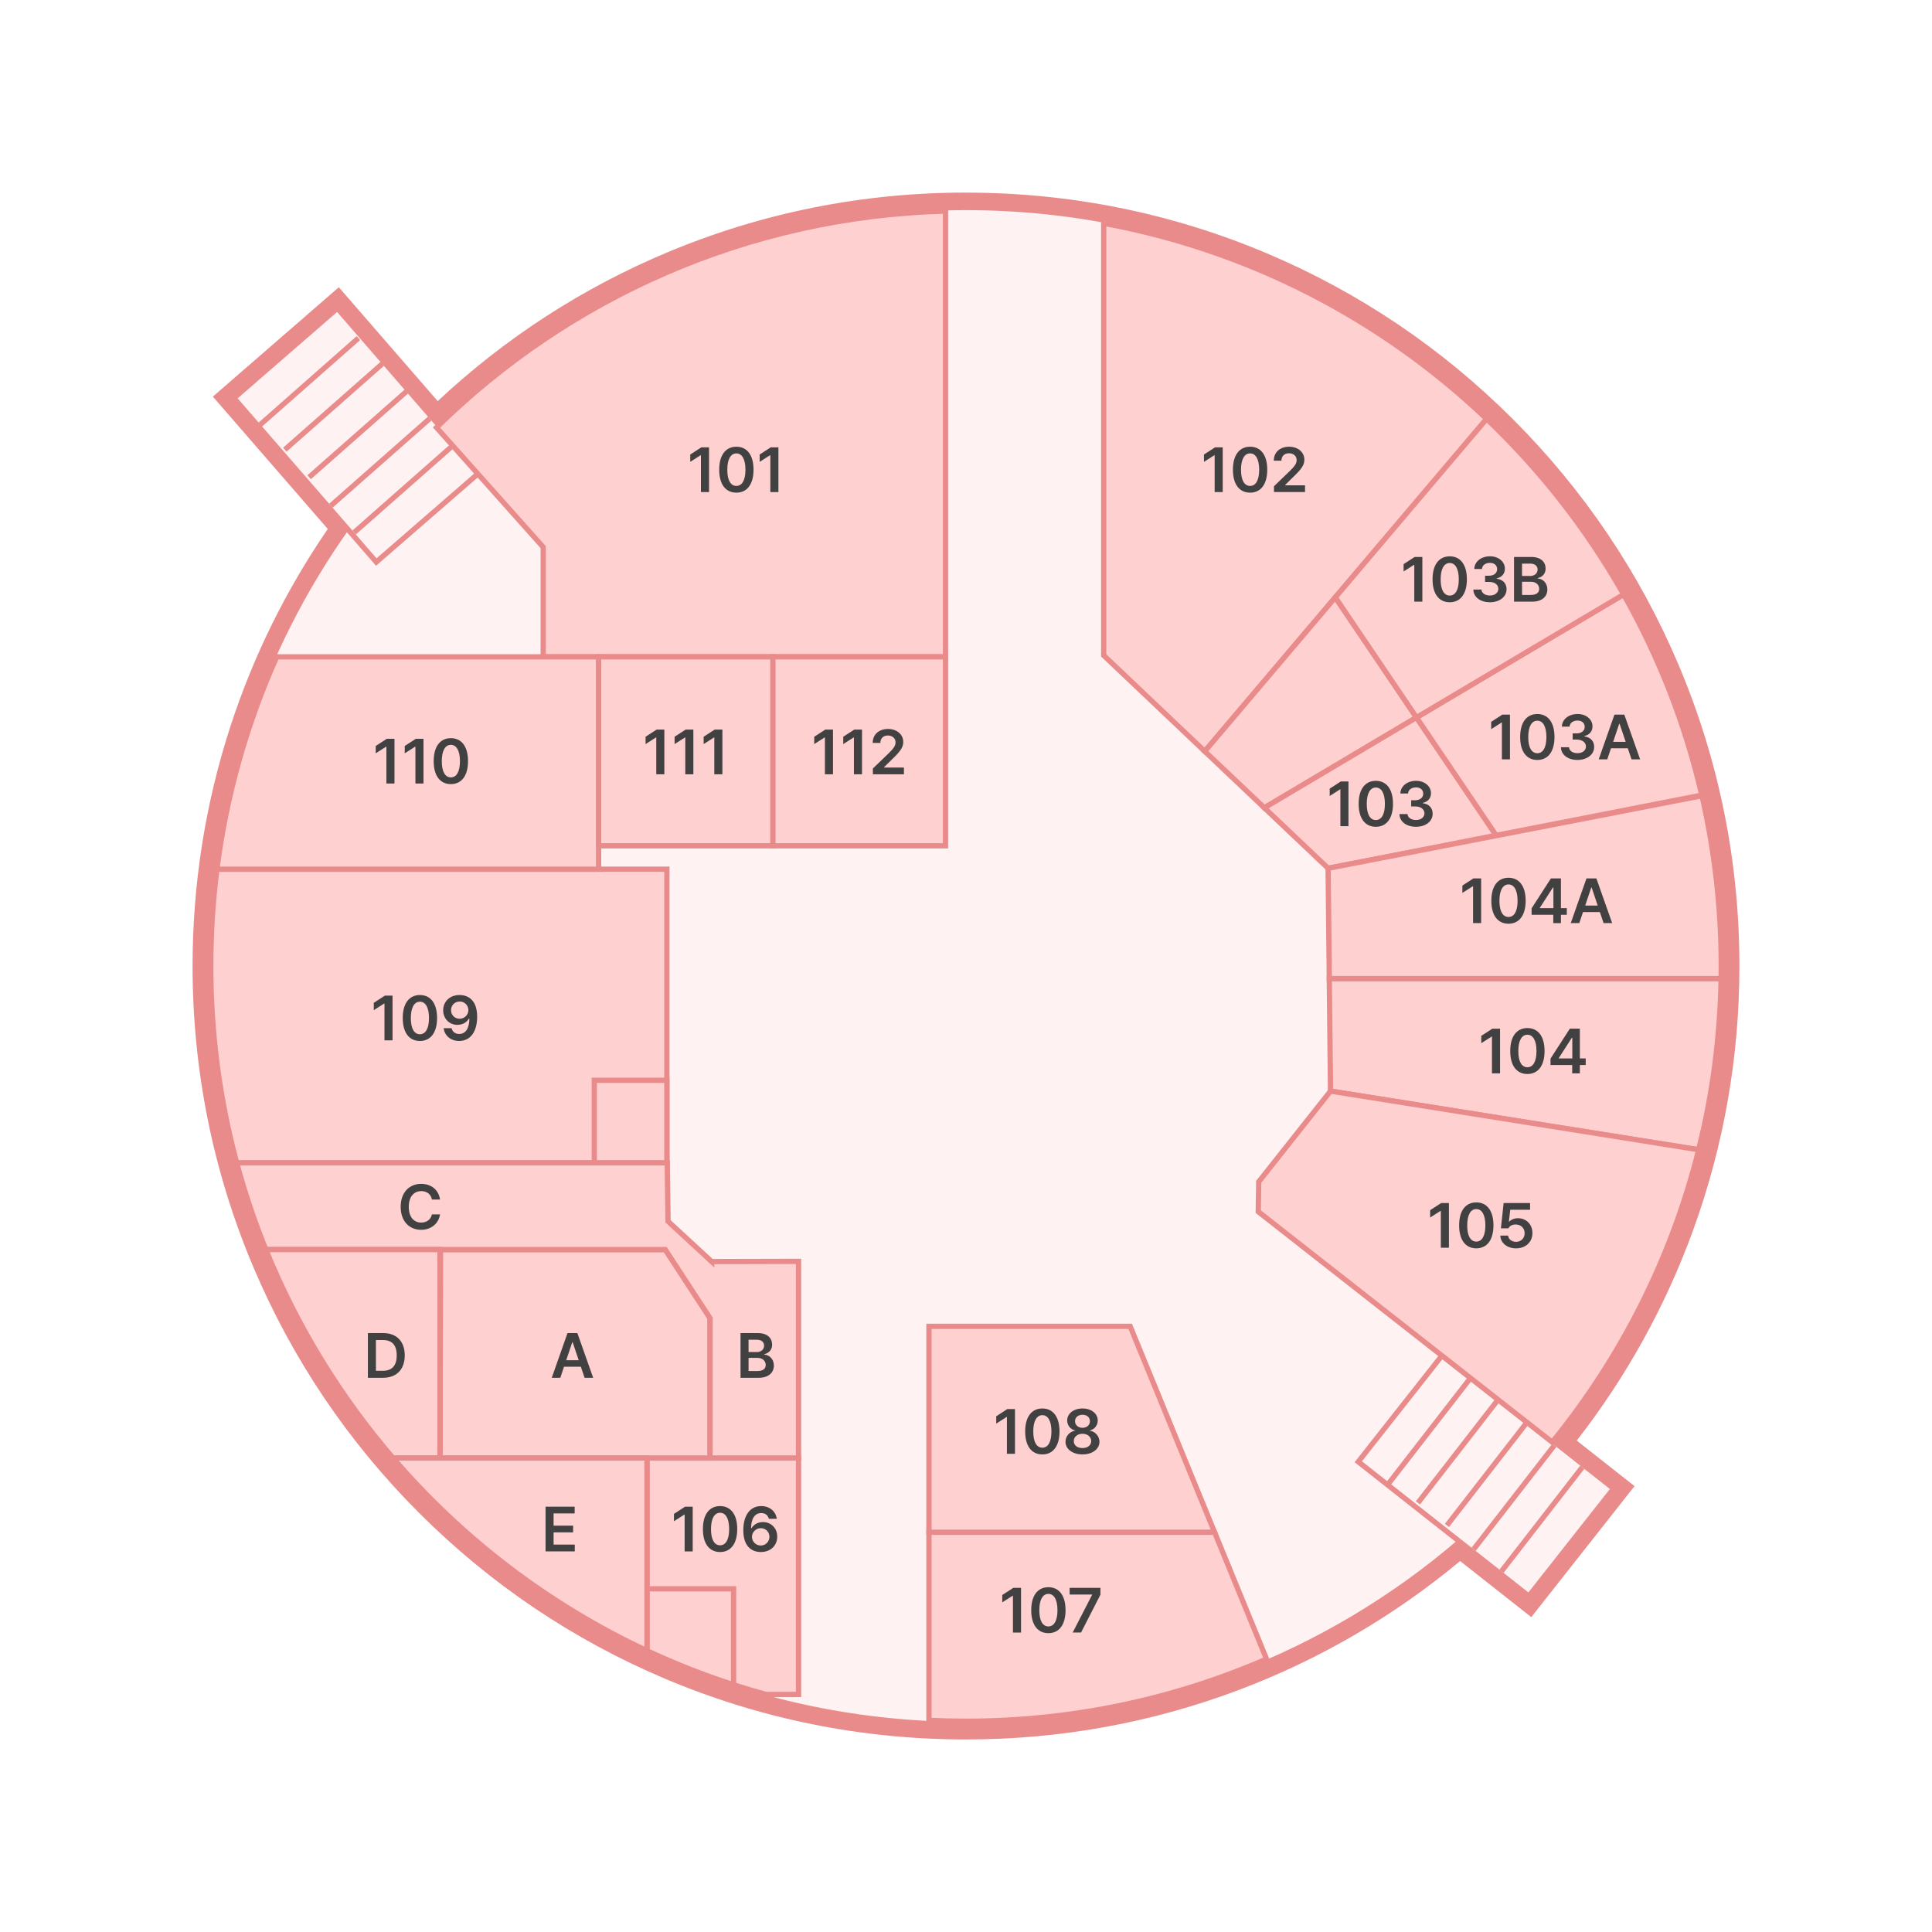
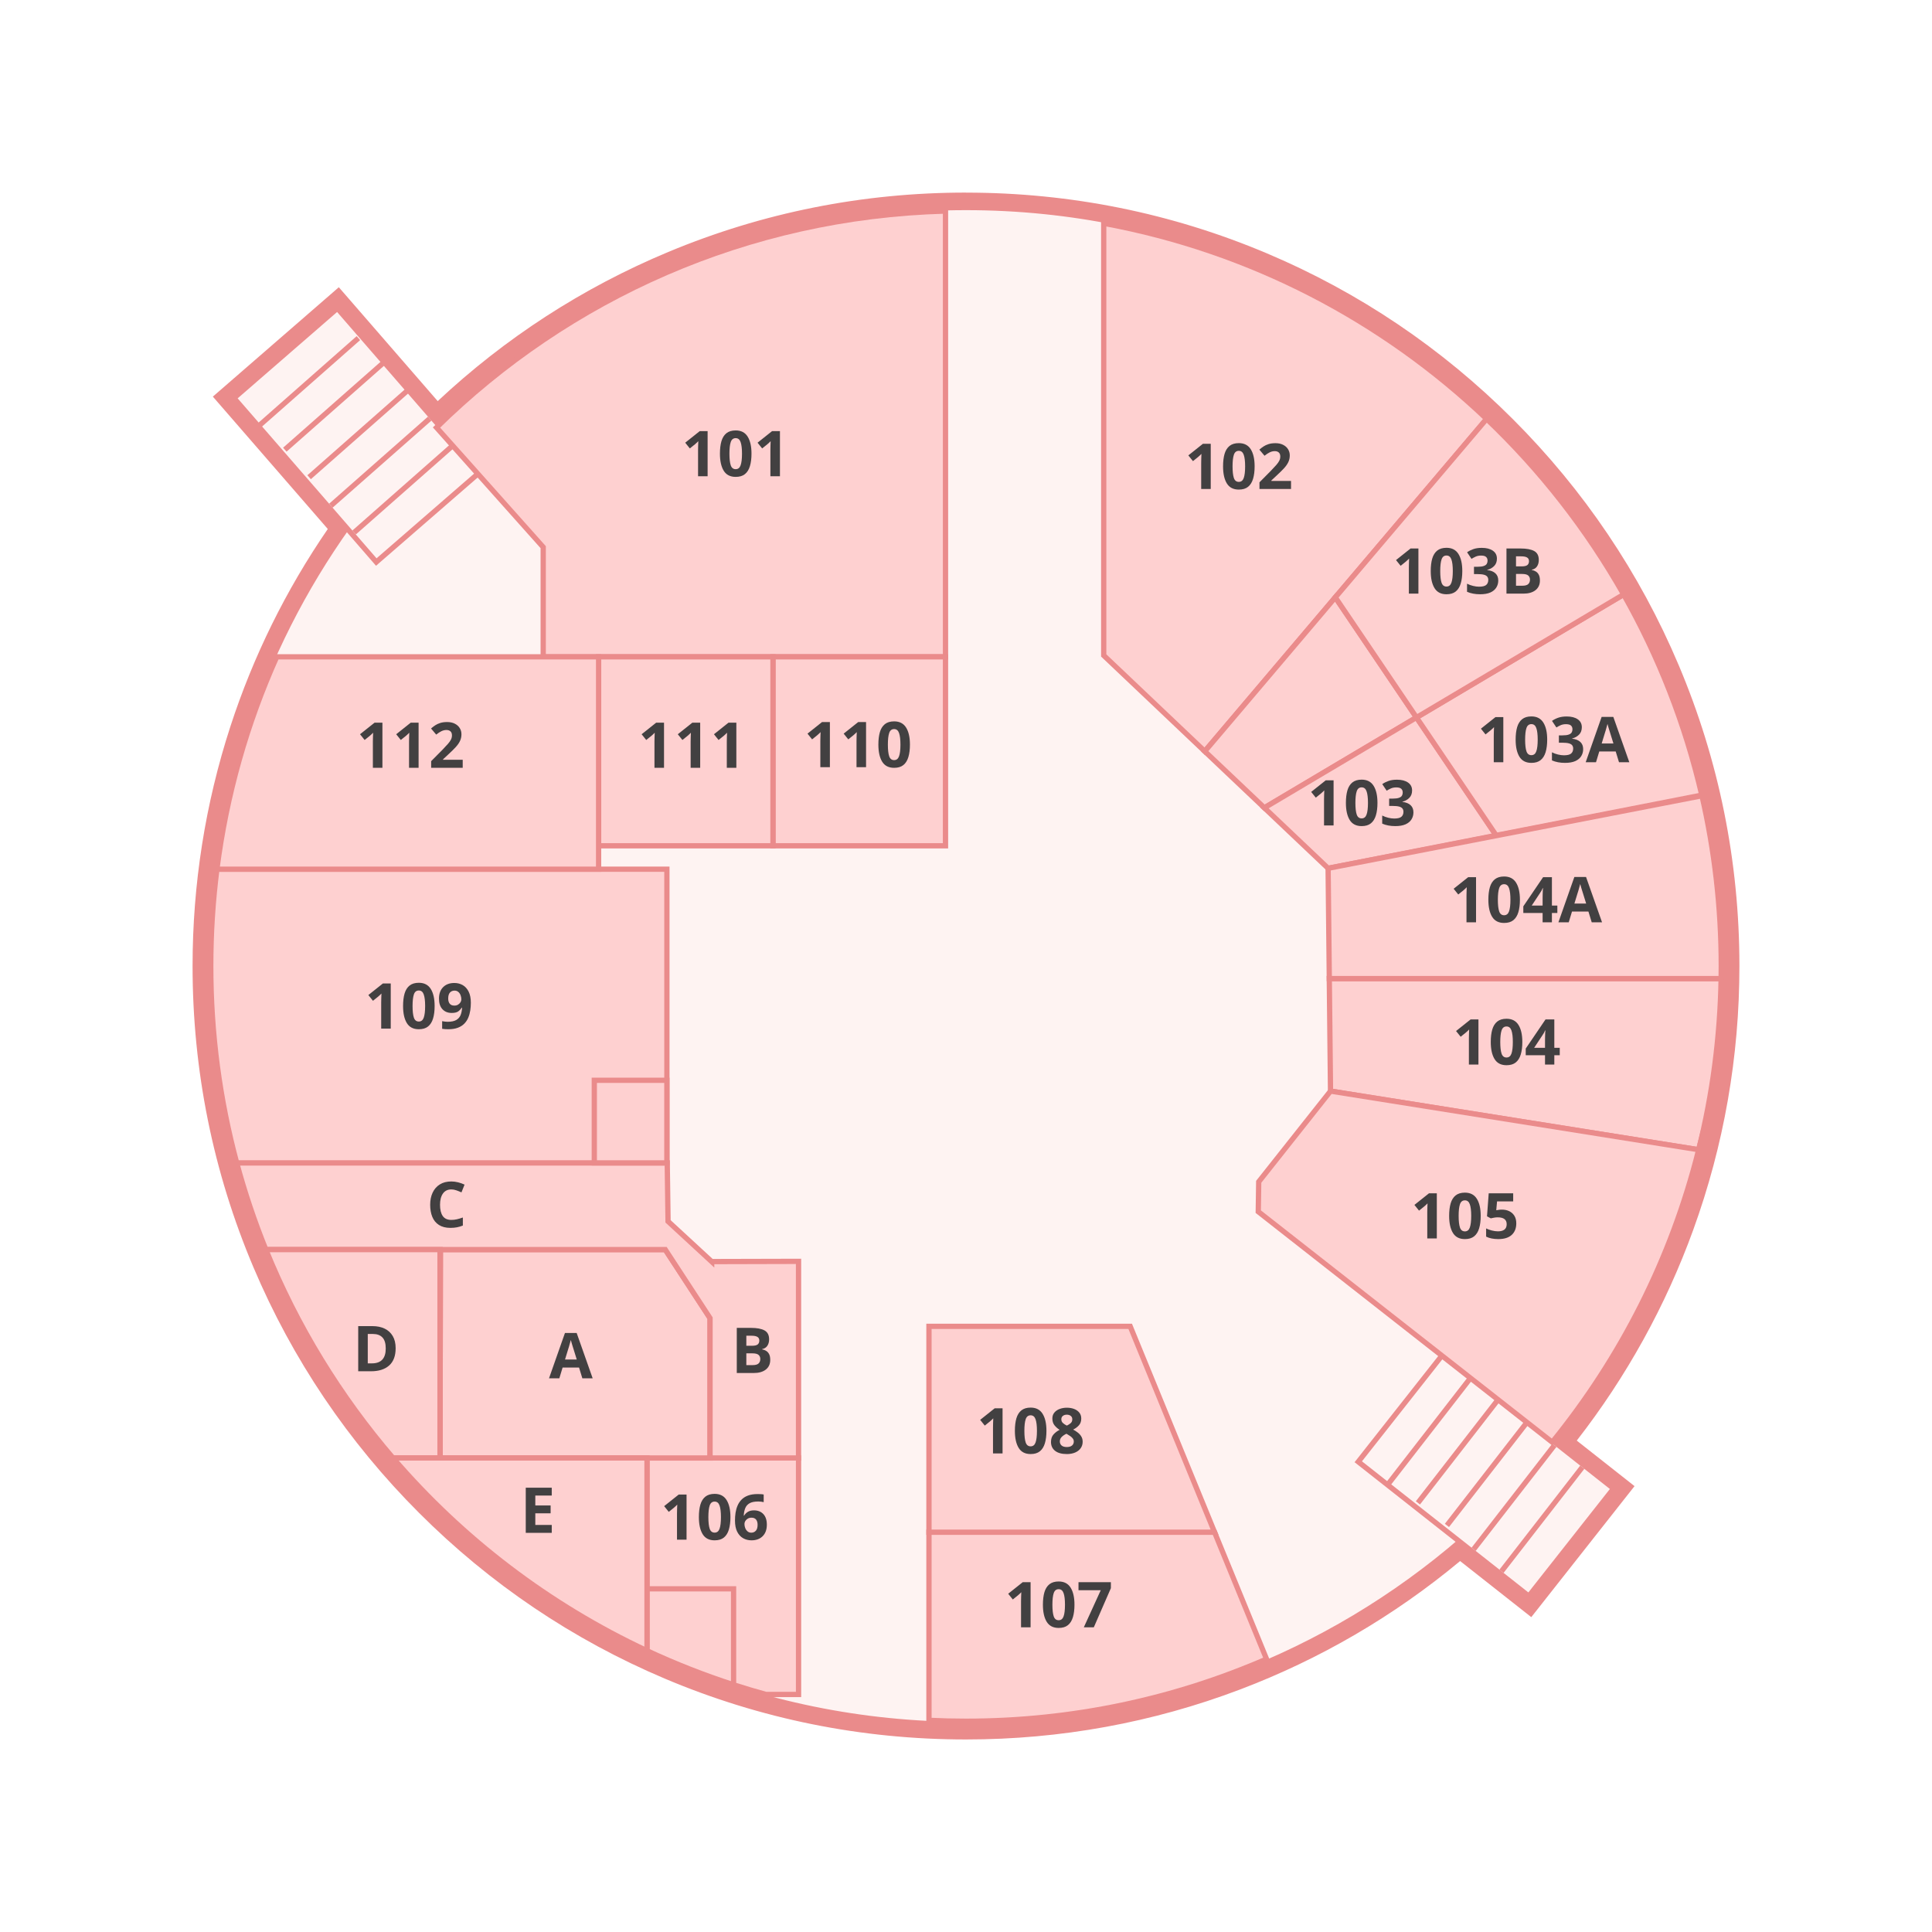
<svg xmlns="http://www.w3.org/2000/svg" viewBox="0 0 1100 1100">
+   <defs>
+     <style>.cls-1,.cls-2{fill:none;}.cls-2{stroke:#e95a59;}.cls-2,.cls-3,.cls-4{stroke-miterlimit:10;stroke-width:3px;}.cls-5{fill:#ea8b8b;}.cls-6,.cls-3{fill:#fef3f2;}.cls-7{fill:#424041;font-family:NanumSquareNeovariable-Heavy, 'NanumSquare Neo variable';font-size:36px;font-variation-settings:'wght' 900;font-weight:800;}.cls-3,.cls-4{stroke:#ea8b8b;}.cls-4{fill:#fed0d0;}</style>
+   </defs>
  <g id="Layer_border">
-     <path d="m550,985.35c-58.77,0-115.78-11.51-169.46-34.21-51.84-21.93-98.4-53.32-138.38-93.3s-71.37-86.54-93.3-138.38c-22.7-53.67-34.21-110.69-34.21-169.46,0-89.82,27.07-175.89,78.32-249.17l-64.7-74.53,64.17-55.71,56.44,65.01c81.42-78.04,188.14-120.95,301.12-120.95,58.77,0,115.78,11.51,169.46,34.21,51.84,21.93,98.4,53.32,138.38,93.3s71.37,86.54,93.3,138.38c22.7,53.68,34.21,110.69,34.21,169.46,0,51.01-8.74,100.96-25.98,148.48-16.08,44.33-39.17,85.53-68.65,122.54l32.9,25.92-52.6,66.75-39.79-31.35c-37.92,32.13-80.59,57.3-126.89,74.87-49.26,18.68-101.18,28.15-154.34,28.15Z" fill="#fef3f2" />
-     <path d="m550,119.65c237.68,0,430.35,192.67,430.35,430.35,0,103.09-36.25,197.71-96.7,271.81l32.94,25.96-46.41,58.89-39.09-30.8c-75.41,65.11-173.65,104.49-281.1,104.49-237.68,0-430.35-192.67-430.35-430.35,0-93,29.5-179.12,79.66-249.49l-64-73.71,56.62-49.16,56.63,65.22c77.64-76.21,184.05-123.21,301.44-123.21m0-10c-58.72,0-115.74,11.37-169.48,33.8-48.64,20.3-92.76,48.85-131.3,84.93l-49.74-57.29-6.56-7.55-7.55,6.56-56.62,49.16-7.55,6.56,6.56,7.55,58.88,67.82c-23.84,34.74-42.49,72.54-55.48,112.5-14.27,43.88-21.51,89.75-21.51,136.33,0,59.44,11.64,117.11,34.61,171.41,22.18,52.44,53.93,99.53,94.37,139.97,40.44,40.44,87.53,72.19,139.97,94.37,54.29,22.96,111.96,34.61,171.41,34.61,53.76,0,106.28-9.58,156.11-28.48,45.56-17.28,87.65-41.85,125.22-73.1l32.67,25.74,7.85,6.19,6.19-7.85,46.41-58.89,6.19-7.85-7.85-6.19-25.05-19.74c28.34-36.41,50.63-76.73,66.33-120,17.44-48.06,26.28-98.59,26.28-150.18,0-59.44-11.64-117.11-34.61-171.41-22.18-52.44-53.93-99.53-94.37-139.97-40.44-40.44-87.53-72.19-139.97-94.37-54.29-22.96-111.96-34.61-171.41-34.61h0Z" fill="#ea8b8b" />
-     <line x1="760.27" y1="340.1" x2="851.86" y2="475.63" fill="none" stroke="#e95a59" stroke-miterlimit="10" stroke-width="3" />
-     <path d="m980.35,550c0-237.68-192.67-430.35-430.35-430.35-117.39,0-223.8,47-301.44,123.21l-56.63-65.22-56.62,49.16,64,73.71c-50.16,70.37-79.66,156.49-79.66,249.49,0,237.68,192.67,430.35,430.35,430.35,107.45,0,205.69-39.38,281.1-104.49l39.09,30.8,46.41-58.89-32.94-25.96c60.44-74.11,96.7-168.72,96.7-271.81Z" fill="none" />
+     <path class="cls-6" d="m550,985.35c-58.77,0-115.78-11.51-169.46-34.21-51.84-21.93-98.4-53.32-138.38-93.3s-71.37-86.54-93.3-138.38c-22.7-53.67-34.21-110.69-34.21-169.46,0-89.82,27.07-175.89,78.32-249.17l-64.7-74.53,64.17-55.71,56.44,65.01c81.42-78.04,188.14-120.95,301.12-120.95,58.77,0,115.78,11.51,169.46,34.21,51.84,21.93,98.4,53.32,138.38,93.3s71.37,86.54,93.3,138.38c22.7,53.68,34.21,110.69,34.21,169.46,0,51.01-8.74,100.96-25.98,148.48-16.08,44.33-39.17,85.53-68.65,122.54l32.9,25.92-52.6,66.75-39.79-31.35c-37.92,32.13-80.59,57.3-126.89,74.87-49.26,18.68-101.18,28.15-154.34,28.15Z" />
+     <path class="cls-5" d="m550,119.65c237.68,0,430.35,192.67,430.35,430.35,0,103.09-36.25,197.71-96.7,271.81l32.94,25.96-46.41,58.89-39.09-30.8c-75.41,65.11-173.65,104.49-281.1,104.49-237.68,0-430.35-192.67-430.35-430.35,0-93,29.5-179.12,79.66-249.49l-64-73.71,56.62-49.16,56.63,65.22c77.64-76.21,184.05-123.21,301.44-123.21m0-10c-58.72,0-115.74,11.37-169.48,33.8-48.64,20.3-92.76,48.85-131.3,84.93l-49.74-57.29-6.56-7.55-7.55,6.56-56.62,49.16-7.55,6.56,6.56,7.55,58.88,67.82c-23.84,34.74-42.49,72.54-55.48,112.5-14.27,43.88-21.51,89.75-21.51,136.33,0,59.44,11.64,117.11,34.61,171.41,22.18,52.44,53.93,99.53,94.37,139.97,40.44,40.44,87.53,72.19,139.97,94.37,54.29,22.96,111.96,34.61,171.41,34.61,53.76,0,106.28-9.58,156.11-28.48,45.56-17.28,87.65-41.85,125.22-73.1l32.67,25.74,7.85,6.19,6.19-7.85,46.41-58.89,6.19-7.85-7.85-6.19-25.05-19.74c28.34-36.41,50.63-76.73,66.33-120,17.44-48.06,26.28-98.59,26.28-150.18,0-59.44-11.64-117.11-34.61-171.41-22.18-52.44-53.93-99.53-94.37-139.97-40.44-40.44-87.53-72.19-139.97-94.37-54.29-22.96-111.96-34.61-171.41-34.61h0Z" />
+     <line class="cls-2" x1="760.27" y1="340.1" x2="851.86" y2="475.63" />
+     <path class="cls-1" d="m980.35,550c0-237.68-192.67-430.35-430.35-430.35-117.39,0-223.8,47-301.44,123.21l-56.63-65.22-56.62,49.16,64,73.71c-50.16,70.37-79.66,156.49-79.66,249.49,0,237.68,192.67,430.35,430.35,430.35,107.45,0,205.69-39.38,281.1-104.49l39.09,30.8,46.41-58.89-32.94-25.96c60.44-74.11,96.7-168.72,96.7-271.81Z" />
  </g>
  <g id="Layer_others">
-     <rect x="807.03" y="778.08" width="77.98" height="123.62" transform="translate(-337.3 984.54) rotate(-51.76)" fill="#fef3f2" />
-     <path d="m821.86,773.12l94.74,74.65-46.41,58.89-94.74-74.65,46.41-58.89m-.5-4.21l-1.86,2.36-46.41,58.89-1.86,2.36,2.36,1.86,94.74,74.65,2.36,1.86,1.86-2.36,46.41-58.89,1.86-2.36-2.36-1.86-94.74-74.65-2.36-1.86h0Z" fill="#ea8b8b" />
-     <line x1="900.87" y1="835.38" x2="854.89" y2="894.61" fill="#fef3f2" stroke="#ea8b8b" stroke-miterlimit="10" stroke-width="3" />
-     <line x1="885" y1="822.88" x2="839.03" y2="882.11" fill="#fef3f2" stroke="#ea8b8b" stroke-miterlimit="10" stroke-width="3" />
-     <line x1="869.8" y1="809.27" x2="823.82" y2="868.51" fill="#fef3f2" stroke="#ea8b8b" stroke-miterlimit="10" stroke-width="3" />
-     <line x1="853.28" y1="796.45" x2="807.3" y2="855.68" fill="#fef3f2" stroke="#ea8b8b" stroke-miterlimit="10" stroke-width="3" />
-     <line x1="836.55" y1="785.46" x2="790.58" y2="844.69" fill="#fef3f2" stroke="#ea8b8b" stroke-miterlimit="10" stroke-width="3" />
-     <rect x="164.17" y="185.95" width="77.98" height="123.62" transform="translate(-112.68 193.86) rotate(-40.96)" fill="#fef3f2" />
-     <path d="m191.93,177.64l79.08,91.08-56.62,49.16-79.08-91.08,56.62-49.16m.3-4.23l-2.27,1.97-56.62,49.16-2.27,1.97,1.97,2.27,79.08,91.08,1.97,2.27,2.27-1.97,56.62-49.16,2.27-1.97-1.97-2.27-79.08-91.08-1.97-2.27h0Z" fill="#ea8b8b" />
-     <line x1="257.88" y1="253.6" x2="201.63" y2="303.17" fill="#fef3f2" stroke="#ea8b8b" stroke-miterlimit="10" stroke-width="3" />
-     <line x1="244.64" y1="238.35" x2="188.38" y2="287.92" fill="#fef3f2" stroke="#ea8b8b" stroke-miterlimit="10" stroke-width="3" />
-     <line x1="232.26" y1="222.14" x2="176" y2="271.71" fill="#fef3f2" stroke="#ea8b8b" stroke-miterlimit="10" stroke-width="3" />
-     <line x1="218.43" y1="206.45" x2="162.17" y2="256.02" fill="#fef3f2" stroke="#ea8b8b" stroke-miterlimit="10" stroke-width="3" />
-     <line x1="204.06" y1="192.51" x2="147.8" y2="242.09" fill="#fef3f2" stroke="#ea8b8b" stroke-miterlimit="10" stroke-width="3" />
+     <rect class="cls-6" x="807.03" y="778.08" width="77.98" height="123.62" transform="translate(-337.3 984.54) rotate(-51.76)" />
+     <path class="cls-5" d="m821.86,773.12l94.74,74.65-46.41,58.89-94.74-74.65,46.41-58.89m-.5-4.21l-1.86,2.36-46.41,58.89-1.86,2.36,2.36,1.86,94.74,74.65,2.36,1.86,1.86-2.36,46.41-58.89,1.86-2.36-2.36-1.86-94.74-74.65-2.36-1.86h0Z" />
+     <line class="cls-3" x1="900.87" y1="835.38" x2="854.89" y2="894.61" />
+     <line class="cls-3" x1="885" y1="822.88" x2="839.03" y2="882.11" />
+     <line class="cls-3" x1="869.8" y1="809.27" x2="823.82" y2="868.51" />
+     <line class="cls-3" x1="853.28" y1="796.45" x2="807.3" y2="855.68" />
+     <line class="cls-3" x1="836.55" y1="785.46" x2="790.58" y2="844.69" />
+     <rect class="cls-6" x="164.17" y="185.95" width="77.98" height="123.62" transform="translate(-112.68 193.86) rotate(-40.96)" />
+     <path class="cls-5" d="m191.93,177.64l79.08,91.08-56.62,49.16-79.08-91.08,56.62-49.16m.3-4.23l-2.27,1.97-56.62,49.16-2.27,1.97,1.97,2.27,79.08,91.08,1.97,2.27,2.27-1.97,56.62-49.16,2.27-1.97-1.97-2.27-79.08-91.08-1.97-2.27h0Z" />
+     <line class="cls-3" x1="257.88" y1="253.6" x2="201.63" y2="303.17" />
+     <line class="cls-3" x1="244.64" y1="238.35" x2="188.38" y2="287.92" />
+     <line class="cls-3" x1="232.26" y1="222.14" x2="176" y2="271.71" />
+     <line class="cls-3" x1="218.43" y1="206.45" x2="162.17" y2="256.02" />
+     <line class="cls-3" x1="204.06" y1="192.51" x2="147.8" y2="242.09" />
  </g>
  <g id="Layer_101">
-     <path d="m248.52,243.4c20.25,22.71,40.5,45.42,60.76,68.13v62.44h229.05V120.16c-112.81,3.01-214.79,49.46-289.81,123.24Z" fill="#fed0d0" stroke="#ea8b8b" stroke-miterlimit="10" stroke-width="3" />
-     <path d="m403.69,280.15h-4.61v-20.99h-.14l-5.94,3.8v-4.18l6.29-4.08h4.4v25.45Z" fill="#424142" />
-     <path d="m409.49,267.42c-.02-8.3,3.67-13.08,9.77-13.08s9.77,4.78,9.77,13.08-3.66,13.08-9.77,13.08-9.79-4.75-9.77-13.08Zm9.77,9.25c3.18-.02,5.17-3.13,5.17-9.25-.02-6.06-1.99-9.26-5.17-9.28-3.18.02-5.15,3.22-5.17,9.28,0,6.12,1.97,9.23,5.17,9.25Z" fill="#424142" />
-     <path d="m443.21,280.15h-4.61v-20.99h-.14l-5.94,3.8v-4.18l6.29-4.08h4.39v25.45Z" fill="#424142" />
+     <path class="cls-4" d="m248.52,243.4c20.25,22.71,40.5,45.42,60.76,68.13v62.44h229.05V120.16c-112.81,3.01-214.79,49.46-289.81,123.24Z" />
+     <text class="cls-7" transform="translate(388.01 271.16)">
+       <tspan x="0" y="0">101</tspan>
+     </text>
  </g>
  <g id="Layer_102">
-     <path d="m628.41,127.14v246.05c19.18,18.19,38.35,36.39,57.53,54.58,53.49-63.09,106.99-126.18,160.48-189.27-59.16-56.31-134.34-95.94-218.01-111.36Z" fill="#fed0d0" stroke="#ea8b8b" stroke-miterlimit="10" stroke-width="3" />
-     <path d="m696.18,280.15h-4.61v-20.99h-.14l-5.94,3.8v-4.18l6.29-4.08h4.39v25.45Z" fill="#424142" />
-     <path d="m701.98,267.42c-.02-8.3,3.67-13.08,9.77-13.08s9.77,4.78,9.77,13.08-3.66,13.08-9.77,13.08-9.79-4.75-9.77-13.08Zm9.77,9.25c3.18-.02,5.17-3.13,5.17-9.25-.02-6.06-1.99-9.26-5.17-9.28-3.18.02-5.15,3.22-5.17,9.28,0,6.12,1.97,9.23,5.17,9.25Z" fill="#424142" />
-     <path d="m725.36,276.84l9-8.68c2.57-2.57,3.9-4.08,3.9-6.22,0-2.37-1.88-3.87-4.36-3.87-2.62,0-4.31,1.63-4.29,4.22h-4.36c-.02-4.82,3.6-7.95,8.68-7.95s8.7,3.11,8.72,7.38c-.02,2.87-1.39,5.19-6.4,9.91l-4.54,4.5v.18h11.32v3.83h-17.68v-3.3Z" fill="#424142" />
+     <path class="cls-4" d="m628.41,127.14v246.05c19.18,18.19,38.35,36.39,57.53,54.58,53.49-63.09,106.99-126.18,160.48-189.27-59.16-56.31-134.34-95.94-218.01-111.36Z" />
+     <text class="cls-7" transform="translate(674.47 278.39)">
+       <tspan x="0" y="0">102</tspan>
+     </text>
  </g>
  <g id="Layer_103">
-     <path d="m719.87,459.94c-11.31-10.72-22.62-21.45-33.93-32.17,24.78-29.22,49.55-58.45,74.33-87.67,15.41,22.8,30.81,45.6,46.22,68.4-28.87,17.15-57.75,34.3-86.62,51.44Z" fill="#fed0d0" stroke="#ea8b8b" stroke-miterlimit="10" stroke-width="3" />
-     <path d="m756.16,494.36c-12.1-11.47-24.2-22.95-36.3-34.42,28.87-17.15,57.75-34.3,86.62-51.44,15.12,22.38,30.24,44.76,45.36,67.13-31.9,6.24-63.79,12.49-95.69,18.73Z" fill="#fed0d0" stroke="#ea8b8b" stroke-miterlimit="10" stroke-width="3" />
-     <path d="m767.77,470.39h-4.61v-20.99h-.14l-5.94,3.8v-4.18l6.29-4.08h4.39v25.45Z" fill="#424142" />
-     <path d="m773.57,457.66c-.02-8.3,3.67-13.08,9.77-13.08s9.77,4.78,9.77,13.08-3.66,13.08-9.77,13.08-9.79-4.75-9.77-13.08Zm9.77,9.25c3.18-.02,5.17-3.13,5.17-9.25-.02-6.06-1.99-9.26-5.17-9.28-3.18.02-5.15,3.22-5.17,9.28,0,6.12,1.97,9.23,5.17,9.25Z" fill="#424142" />
-     <path d="m796.77,463.5h4.61c.12,2.04,2.16,3.39,4.82,3.38,2.79.02,4.82-1.53,4.82-3.8s-1.97-3.92-5.27-3.94h-2.29v-3.52h2.29c2.71,0,4.59-1.51,4.57-3.73.02-2.14-1.6-3.59-4.08-3.59s-4.45,1.34-4.54,3.48h-4.39c.11-4.27,3.99-7.21,8.96-7.21s8.51,3.16,8.47,7.07c.04,2.85-1.86,4.9-4.64,5.48v.21c3.59.47,5.62,2.78,5.59,5.98.04,4.31-3.99,7.42-9.49,7.42s-9.32-2.95-9.42-7.24Z" fill="#424142" />
-   </g>
-   <g id="Layer_103A">
-     <path d="m924.44,338.45c-39.32,23.35-78.63,46.7-117.95,70.05,15.12,22.38,30.24,44.76,45.36,67.13,39.03-7.64,78.06-15.28,117.09-22.92-9.39-40.59-24.53-78.98-44.51-114.26Z" fill="#fed0d0" stroke="#ea8b8b" stroke-miterlimit="10" stroke-width="3" />
-     <path d="m859.72,432.34h-4.61v-20.99h-.14l-5.94,3.8v-4.18l6.29-4.08h4.39v25.45Z" fill="#424142" />
-     <path d="m865.52,419.61c-.02-8.3,3.67-13.08,9.77-13.08s9.77,4.78,9.77,13.08-3.66,13.08-9.77,13.08-9.79-4.75-9.77-13.08Zm9.77,9.25c3.18-.02,5.17-3.13,5.17-9.25-.02-6.06-1.99-9.26-5.17-9.28-3.18.02-5.15,3.22-5.17,9.28,0,6.12,1.97,9.23,5.17,9.25Z" fill="#424142" />
-     <path d="m888.72,425.45h4.61c.12,2.04,2.16,3.39,4.82,3.38,2.79.02,4.82-1.53,4.82-3.8s-1.97-3.92-5.27-3.94h-2.29v-3.52h2.29c2.71,0,4.59-1.51,4.57-3.73.02-2.14-1.6-3.59-4.08-3.59s-4.45,1.34-4.54,3.48h-4.39c.11-4.27,3.99-7.21,8.96-7.21s8.51,3.16,8.47,7.07c.04,2.85-1.86,4.9-4.64,5.48v.21c3.59.47,5.62,2.78,5.59,5.98.04,4.31-3.99,7.42-9.49,7.42s-9.32-2.95-9.42-7.24Z" fill="#424142" />
-     <path d="m910.24,432.34l8.96-25.45h5.62l9,25.45h-4.89l-2.13-6.29h-9.58l-2.11,6.29h-4.89Zm15.35-9.98l-3.46-10.27h-.21l-3.45,10.27h7.12Z" fill="#424142" />
-   </g>
-   <g id="Layer_103B">
-     <path d="m846.42,238.5c-28.72,33.87-57.43,67.74-86.15,101.61,15.41,22.8,30.81,45.6,46.22,68.4,39.32-23.35,78.63-46.7,117.95-70.05-21-37.1-47.36-70.77-78.02-99.96Z" fill="#fed0d0" stroke="#ea8b8b" stroke-miterlimit="10" stroke-width="3" />
-     <path d="m809.84,342.56h-4.61v-20.99h-.14l-5.94,3.8v-4.18l6.29-4.08h4.39v25.45Z" fill="#424142" />
-     <path d="m815.64,329.83c-.02-8.3,3.67-13.08,9.77-13.08s9.77,4.78,9.77,13.08-3.66,13.08-9.77,13.08-9.79-4.75-9.77-13.08Zm9.77,9.25c3.18-.02,5.17-3.13,5.17-9.25-.02-6.06-1.99-9.26-5.17-9.28-3.18.02-5.15,3.22-5.17,9.28,0,6.12,1.97,9.23,5.17,9.25Z" fill="#424142" />
-     <path d="m838.85,335.67h4.61c.12,2.04,2.16,3.39,4.82,3.38,2.79.02,4.82-1.53,4.82-3.8s-1.97-3.92-5.27-3.94h-2.29v-3.52h2.29c2.71,0,4.59-1.51,4.57-3.73.02-2.14-1.6-3.59-4.08-3.59s-4.45,1.34-4.54,3.48h-4.39c.11-4.27,3.99-7.21,8.96-7.21s8.51,3.16,8.47,7.07c.04,2.85-1.86,4.9-4.64,5.48v.21c3.59.47,5.62,2.78,5.59,5.98.04,4.31-3.99,7.42-9.49,7.42s-9.32-2.95-9.42-7.24Z" fill="#424142" />
-     <path d="m862.01,317.11h9.74c5.52,0,8.24,2.81,8.26,6.61-.02,3.09-1.97,4.82-4.46,5.41v.25c2.71.14,5.45,2.39,5.45,6.26s-2.87,6.93-8.68,6.93h-10.3v-25.45Zm9.18,10.83c2.41,0,4.24-1.39,4.25-3.66-.02-1.95-1.42-3.38-4.15-3.38h-4.71v7.03h4.61Zm.42,10.79c3.34,0,4.73-1.42,4.75-3.45-.02-2.29-1.79-4.03-4.64-4.04h-5.13v7.49h5.03Z" fill="#424142" />
+     <path class="cls-4" d="m719.87,459.94c-11.31-10.72-22.62-21.45-33.93-32.17,24.78-29.22,49.55-58.45,74.33-87.67,15.41,22.8,30.81,45.6,46.22,68.4-28.87,17.15-57.75,34.3-86.62,51.44Z" />
+     <path class="cls-4" d="m756.16,494.36c-12.1-11.47-24.2-22.95-36.3-34.42,28.87-17.15,57.75-34.3,86.62-51.44,15.12,22.38,30.24,44.76,45.36,67.13-31.9,6.24-63.79,12.49-95.69,18.73Z" />
+     <path class="cls-4" d="m924.44,338.45c-39.32,23.35-78.63,46.7-117.95,70.05,15.12,22.38,30.24,44.76,45.36,67.13,39.03-7.64,78.06-15.28,117.09-22.92-9.39-40.59-24.53-78.98-44.51-114.26Z" />
+     <path class="cls-4" d="m846.42,238.5c-28.72,33.87-57.43,67.74-86.15,101.61,15.41,22.8,30.81,45.6,46.22,68.4,39.32-23.35,78.63-46.7,117.95-70.05-21-37.1-47.36-70.77-78.02-99.96Z" />
+     <text class="cls-7" transform="translate(744.41 469.99)">
+       <tspan x="0" y="0">103</tspan>
+     </text>
+     <text class="cls-7" transform="translate(841.05 433.99)">
+       <tspan x="0" y="0">103A</tspan>
+     </text>
+     <text class="cls-7" transform="translate(792.71 337.99)">
+       <tspan x="0" y="0">103B</tspan>
+     </text>
  </g>
  <g id="Layer_104">
-     <path d="m979.93,557.17h-223.09l.7,64.06c69.88,11.13,139.76,22.26,209.63,33.39,7.82-31.27,12.21-63.89,12.76-97.45Z" fill="#fed0d0" stroke="#ea8b8b" stroke-miterlimit="10" stroke-width="3" />
-     <path d="m854.07,611.14h-4.61v-20.99h-.14l-5.94,3.8v-4.18l6.29-4.08h4.39v25.45Z" fill="#424142" />
-     <path d="m859.87,598.41c-.02-8.3,3.67-13.08,9.77-13.08s9.77,4.78,9.77,13.08-3.66,13.08-9.77,13.08-9.79-4.75-9.77-13.08Zm9.77,9.25c3.18-.02,5.17-3.13,5.17-9.25-.02-6.06-1.99-9.26-5.17-9.28-3.18.02-5.15,3.22-5.17,9.28,0,6.12,1.97,9.23,5.17,9.25Z" fill="#424142" />
-     <path d="m882.8,602.73l11-17.05h5.7v16.95h3.34v3.76h-3.34v4.75h-4.36v-4.75h-12.34v-3.66Zm12.41-.11v-11.74h-.28l-7.45,11.57v.18h7.73Z" fill="#424142" />
+     <path class="cls-4" d="m979.93,557.17h-223.09l.7,64.06c69.88,11.13,139.76,22.26,209.63,33.39,7.82-31.27,12.21-63.89,12.76-97.45Z" />
+     <text class="cls-7" transform="translate(826.89 606.13)">
+       <tspan x="0" y="0">104</tspan>
+     </text>
  </g>
  <g id="Layer_104A">
-     <path d="m756.85,557.17h223.09c.04-2.39.07-4.77.07-7.17,0-33.34-3.8-65.79-10.98-96.95-70.95,13.77-141.91,27.54-212.86,41.32.23,20.93.45,41.87.68,62.8Z" fill="#fed0d0" stroke="#ea8b8b" stroke-miterlimit="10" stroke-width="3" />
-     <path d="m843.31,525.57h-4.61v-20.99h-.14l-5.94,3.8v-4.18l6.29-4.08h4.39v25.45Z" fill="#424142" />
-     <path d="m849.11,512.84c-.02-8.3,3.67-13.08,9.77-13.08s9.77,4.78,9.77,13.08-3.66,13.08-9.77,13.08-9.79-4.75-9.77-13.08Zm9.77,9.25c3.18-.02,5.17-3.13,5.17-9.25-.02-6.06-1.99-9.26-5.17-9.28-3.18.02-5.15,3.22-5.17,9.28,0,6.12,1.97,9.23,5.17,9.25Z" fill="#424142" />
-     <path d="m872.03,517.17l11-17.05h5.7v16.95h3.34v3.76h-3.34v4.75h-4.36v-4.75h-12.34v-3.66Zm12.41-.11v-11.74h-.28l-7.45,11.57v.18h7.73Z" fill="#424142" />
-     <path d="m894.32,525.57l8.96-25.45h5.62l9,25.45h-4.89l-2.13-6.29h-9.58l-2.11,6.29h-4.89Zm15.35-9.98l-3.46-10.27h-.21l-3.45,10.27h7.12Z" fill="#424142" />
+     <path class="cls-4" d="m756.85,557.17h223.09c.04-2.39.07-4.77.07-7.17,0-33.34-3.8-65.79-10.98-96.95-70.95,13.77-141.91,27.54-212.86,41.32.23,20.93.45,41.87.68,62.8Z" />
+     <text class="cls-7" transform="translate(825.52 525.13)">
+       <tspan x="0" y="0">104A</tspan>
+     </text>
  </g>
  <g id="Layer_105">
-     <path d="m967.18,654.61c-69.88-11.13-139.76-22.26-209.63-33.39-13.63,17.21-27.26,34.43-40.89,51.64l-.26,17.01c55.79,43.75,111.58,87.49,167.37,131.24,39.04-48.01,67.94-104.6,83.41-166.51Z" fill="#fed0d0" stroke="#ea8b8b" stroke-miterlimit="10" stroke-width="3" />
-     <path d="m824.96,710.4h-4.61v-20.99h-.14l-5.94,3.8v-4.18l6.29-4.08h4.39v25.45Z" fill="#424142" />
-     <path d="m830.77,697.67c-.02-8.3,3.67-13.08,9.77-13.08s9.77,4.78,9.77,13.08-3.66,13.08-9.77,13.08-9.79-4.75-9.77-13.08Zm9.77,9.25c3.18-.02,5.17-3.13,5.17-9.25-.02-6.06-1.99-9.26-5.17-9.28-3.18.02-5.15,3.22-5.17,9.28,0,6.12,1.97,9.23,5.17,9.25Z" fill="#424142" />
-     <path d="m854.21,703.51h4.46c.14,2.06,2.09,3.53,4.5,3.55,2.85-.02,4.9-2.07,4.89-4.89.02-2.92-2.09-4.97-5.03-4.99-1.99-.02-3.43.69-4.22,2.18h-4.25l1.55-14.41h15.05v3.83h-11.29l-.77,6.75h.25c.98-1.11,2.83-1.92,4.92-1.93,4.73.02,8.24,3.53,8.23,8.44.02,5.08-3.81,8.72-9.32,8.72-5.08,0-8.82-3.04-8.96-7.24Z" fill="#424142" />
+     <path class="cls-4" d="m967.18,654.61c-69.88-11.13-139.76-22.26-209.63-33.39-13.63,17.21-27.26,34.43-40.89,51.64l-.26,17.01c55.79,43.75,111.58,87.49,167.37,131.24,39.04-48.01,67.94-104.6,83.41-166.51Z" />
+     <text class="cls-7" transform="translate(803.19 705.13)">
+       <tspan x="0" y="0">105</tspan>
+     </text>
  </g>
  <g id="Layer_106">
-     <path d="m368.37,939.87c21.67,10.11,44.32,18.47,67.78,24.89h18.51v-134.65h-86.29v109.76Z" fill="#fed0d0" stroke="#ea8b8b" stroke-miterlimit="10" stroke-width="3" />
-     <path d="m368.37,939.87c15.93,7.43,32.38,13.91,49.3,19.38v-54.64h-49.3v35.26Z" fill="#fed0d0" stroke="#ea8b8b" stroke-miterlimit="10" stroke-width="3" />
-     <path d="m394.41,883.31h-4.61v-20.99h-.14l-5.94,3.8v-4.18l6.29-4.08h4.39v25.45Z" fill="#424142" />
-     <path d="m400.21,870.58c-.02-8.3,3.67-13.08,9.77-13.08s9.77,4.78,9.77,13.08-3.66,13.08-9.77,13.08-9.79-4.75-9.77-13.08Zm9.77,9.25c3.18-.02,5.17-3.13,5.17-9.25-.02-6.06-1.99-9.26-5.17-9.28-3.18.02-5.15,3.22-5.17,9.28,0,6.12,1.97,9.23,5.17,9.25Z" fill="#424142" />
-     <path d="m423.21,871.28c0-8.7,3.96-13.78,10.2-13.78,4.9,0,8.28,3.08,8.86,7.21h-4.54c-.46-1.95-2-3.25-4.32-3.23-3.69-.02-5.75,3.25-5.77,8.61h.25c1.3-2.2,3.74-3.5,6.54-3.48,4.57-.02,8.1,3.45,8.09,8.26.02,5.06-3.76,8.82-9.39,8.79-4.97-.04-9.93-2.99-9.91-12.38Zm9.91,8.68c2.83-.02,4.94-2.2,4.96-4.99-.02-2.71-2.06-4.89-4.89-4.89s-5.03,2.27-5.06,4.92c.04,2.65,2.11,4.94,4.99,4.96Z" fill="#424142" />
+     <path class="cls-4" d="m368.37,939.87c21.67,10.11,44.32,18.47,67.78,24.89h18.51v-134.65h-86.29v109.76Z" />
+     <path class="cls-4" d="m368.37,939.87c15.93,7.43,32.38,13.91,49.3,19.38v-54.64h-49.3v35.26Z" />
+     <path class="cls-4" d="m250.75,711.48h128.04c8.5,13.01,16.99,26.03,25.49,39.04v79.6h-153.75c.07-39.55.15-79.09.22-118.64Z" />
+     <path class="cls-4" d="m173.72,758.25c-1.27-2.29-2.52-4.58-3.75-6.89,1.23,2.31,2.48,4.61,3.75,6.89Z" />
+     <path class="cls-4" d="m169.65,750.75c-1.13-2.13-2.23-4.28-3.33-6.43,1.09,2.15,2.2,4.3,3.33,6.43Z" />
+     <path class="cls-4" d="m223.75,830.11c-1.68-1.95-3.33-3.92-4.97-5.9,1.64,1.98,3.29,3.95,4.97,5.9Z" />
+     <path class="cls-4" d="m177.95,765.7c-1.13-1.95-2.25-3.91-3.35-5.88,1.1,1.97,2.22,3.93,3.35,5.88Z" />
+     <path class="cls-4" d="m165.5,742.7c-2.37-4.71-4.65-9.47-6.85-14.28,2.2,4.81,4.48,9.57,6.85,14.28Z" />
+     <path class="cls-4" d="m154.73,719.56c-1.06-2.46-2.09-4.94-3.1-7.42,1.01,2.49,2.04,4.96,3.1,7.42Z" />
+     <path class="cls-4" d="m157.93,726.81c-1.06-2.34-2.1-4.69-3.11-7.05,1.02,2.36,2.06,4.71,3.11,7.05Z" />
+     <path class="cls-4" d="m182.55,773.43c-1.34-2.21-2.67-4.42-3.98-6.65,1.31,2.23,2.63,4.45,3.98,6.65Z" />
+     <path class="cls-4" d="m212.6,816.59c-1.59-2.01-3.15-4.03-4.7-6.06,1.55,2.03,3.12,4.06,4.7,6.06Z" />
+     <path class="cls-4" d="m217.5,822.65c-1.47-1.79-2.93-3.59-4.37-5.41,1.44,1.81,2.9,3.61,4.37,5.41Z" />
+     <path class="cls-4" d="m405.2,718.3c-8.28-7.64-16.56-15.27-24.84-22.91-.15-11.1-.31-22.2-.46-33.3-81.71,0-163.42,0-245.14,0,4.55,16.9,10.11,33.38,16.6,49.38h99.16v118.64c.07-39.55.15-79.09.22-118.64h128.04c8.5,13.01,16.99,26.03,25.49,39.04v79.6h50.38v-111.95c-16.48.04-32.97.09-49.45.13Z" />
+     <path class="cls-4" d="m206.71,808.96c-1.32-1.75-2.64-3.51-3.93-5.29,1.3,1.77,2.61,3.53,3.93,5.29Z" />
+     <path class="cls-4" d="m196.51,794.87c-1.23-1.77-2.44-3.54-3.64-5.33,1.2,1.79,2.42,3.56,3.64,5.33Z" />
+     <path class="cls-4" d="m191.98,788.23c-1.42-2.13-2.83-4.28-4.21-6.44,1.39,2.16,2.79,4.31,4.21,6.44Z" />
+     <path class="cls-4" d="m186.91,780.44c-1.17-1.83-2.32-3.67-3.46-5.53,1.14,1.85,2.29,3.69,3.46,5.53Z" />
+     <path class="cls-4" d="m202.01,802.62c-1.5-2.07-2.99-4.15-4.45-6.24,1.47,2.09,2.95,4.18,4.45,6.24Z" />
+     <path class="cls-4" d="m223.75,830.11h26.77v-118.64h-99.17c17.66,43.55,42.25,83.55,72.4,118.64Z" />
+     <path class="cls-4" d="m368.37,939.87v-109.76h-144.62c39.63,46.12,88.87,83.74,144.62,109.76Z" />
+     <text class="cls-7" transform="translate(376.02 876.64)">
+       <tspan x="0" y="0">106</tspan>
+     </text>
+     <text class="cls-7" transform="translate(312.59 784.74)">
+       <tspan x="0" y="0">A</tspan>
+     </text>
+     <text class="cls-7" transform="translate(416.26 781.74)">
+       <tspan x="0" y="0">B</tspan>
+     </text>
+     <text class="cls-7" transform="translate(242.83 698.74)">
+       <tspan x="0" y="0">C</tspan>
+     </text>
+     <text class="cls-7" transform="translate(200.72 780.74)">
+       <tspan x="0" y="0">D</tspan>
+     </text>
+     <text class="cls-7" transform="translate(296.11 872.74)">
+       <tspan x="0" y="0">E</tspan>
+     </text>
  </g>
  <g id="Layer_107">
-     <path d="m528.91,979.49c6.99.34,14.02.51,21.09.51,60.82,0,118.68-12.63,171.12-35.4-9.87-24.07-19.73-48.15-29.6-72.22h-162.61v107.11Z" fill="#fed0d0" stroke="#ea8b8b" stroke-miterlimit="10" stroke-width="3" />
-     <path d="m581.34,929.5h-4.61v-20.99h-.14l-5.94,3.8v-4.18l6.29-4.08h4.39v25.45Z" fill="#424142" />
-     <path d="m587.14,916.77c-.02-8.3,3.67-13.08,9.77-13.08s9.77,4.78,9.77,13.08-3.66,13.08-9.77,13.08-9.79-4.75-9.77-13.08Zm9.77,9.25c3.18-.02,5.17-3.13,5.17-9.25-.02-6.06-1.99-9.26-5.17-9.28-3.18.02-5.15,3.22-5.17,9.28,0,6.12,1.97,9.23,5.17,9.25Z" fill="#424142" />
-     <path d="m621.8,908.05v-.18h-12.8v-3.83h17.54v3.9l-11.04,21.55h-4.75l11.04-21.45Z" fill="#424142" />
+     <path class="cls-4" d="m528.91,979.49c6.99.34,14.02.51,21.09.51,60.82,0,118.68-12.63,171.12-35.4-9.87-24.07-19.73-48.15-29.6-72.22h-162.61v107.11Z" />
+     <text class="cls-7" transform="translate(571.9 926.52)">
+       <tspan x="0" y="0">107</tspan>
+     </text>
  </g>
  <g id="Layer_108">
-     <path d="m691.52,872.37c-16.01-39.07-32.03-78.15-48.04-117.22h-114.57v117.22h162.61Z" fill="#fed0d0" stroke="#ea8b8b" stroke-miterlimit="10" stroke-width="3" />
-     <path d="m577.9,827.73h-4.61v-20.99h-.14l-5.94,3.8v-4.18l6.29-4.08h4.39v25.45Z" fill="#424142" />
-     <path d="m583.7,815.01c-.02-8.3,3.67-13.08,9.77-13.08s9.77,4.78,9.77,13.08-3.66,13.08-9.77,13.08-9.79-4.75-9.77-13.08Zm9.77,9.25c3.18-.02,5.17-3.13,5.17-9.25-.02-6.06-1.99-9.26-5.17-9.28-3.18.02-5.15,3.22-5.17,9.28,0,6.12,1.97,9.23,5.17,9.25Z" fill="#424142" />
-     <path d="m606.66,820.91c-.02-3.23,2.39-5.87,5.45-6.36v-.14c-2.67-.56-4.48-2.88-4.5-5.66.02-3.94,3.69-6.82,8.72-6.82s8.68,2.88,8.68,6.82c0,2.79-1.86,5.1-4.5,5.66v.14c3.04.49,5.47,3.13,5.48,6.36-.02,4.15-4.04,7.17-9.67,7.17s-9.69-3.02-9.67-7.17Zm9.67,3.55c2.99,0,4.94-1.62,4.96-3.97-.02-2.39-2.09-4.17-4.96-4.15-2.87-.02-4.97,1.74-4.96,4.15-.02,2.36,1.93,3.97,4.96,3.97Zm0-11.53c2.44,0,4.22-1.53,4.22-3.76s-1.72-3.66-4.22-3.66-4.24,1.49-4.25,3.66c.02,2.23,1.78,3.76,4.25,3.76Z" fill="#424142" />
+     <path class="cls-4" d="m691.52,872.37c-16.01-39.07-32.03-78.15-48.04-117.22h-114.57v117.22h162.61Z" />
+     <text class="cls-7" transform="translate(555.94 827.52)">
+       <tspan x="0" y="0">108</tspan>
+     </text>
  </g>
  <g id="Layer_109">
-     <path d="m120,550c0,38.78,5.14,76.36,14.76,112.1h244.94v-167.22H123.5c-2.31,18.05-3.5,36.45-3.5,55.12Z" fill="#fed0d0" stroke="#ea8b8b" stroke-miterlimit="10" stroke-width="3" />
-     <rect x="338.37" y="615.07" width="41.32" height="47.03" fill="#fed0d0" stroke="#ea8b8b" stroke-miterlimit="10" stroke-width="3" />
-     <path d="m223.51,592.33h-4.61v-20.99h-.14l-5.94,3.8v-4.18l6.29-4.08h4.39v25.45Z" fill="#424142" />
-     <path d="m229.31,579.61c-.02-8.3,3.67-13.08,9.77-13.08s9.77,4.78,9.77,13.08-3.66,13.08-9.77,13.08-9.79-4.75-9.77-13.08Zm9.77,9.25c3.18-.02,5.17-3.13,5.17-9.25-.02-6.06-1.99-9.26-5.17-9.28-3.18.02-5.15,3.22-5.17,9.28,0,6.12,1.97,9.23,5.17,9.25Z" fill="#424142" />
-     <path d="m271.67,578.83c0,8.77-3.97,13.85-10.23,13.85-4.9,0-8.3-3.06-8.86-7.28h4.54c.46,2.02,2.02,3.3,4.32,3.3,3.69,0,5.77-3.25,5.8-8.72h-.28c-1.28,2.21-3.74,3.53-6.54,3.52-4.55.02-8.07-3.45-8.09-8.26,0-4.97,3.74-8.75,9.39-8.72,4.97.04,9.93,3.01,9.95,12.3Zm-9.98,1.2c2.83,0,5.01-2.29,4.99-4.92,0-2.58-2.07-4.87-4.92-4.89-2.87.02-4.99,2.2-4.96,4.92,0,2.74,2.04,4.89,4.89,4.89Z" fill="#424142" />
+     <path class="cls-4" d="m120,550c0,38.78,5.14,76.36,14.76,112.1h244.94v-167.22H123.5c-2.31,18.05-3.5,36.45-3.5,55.12Z" />
+     <rect class="cls-4" x="338.37" y="615.07" width="41.32" height="47.03" />
+     <text class="cls-7" transform="translate(207.6 585.65)">
+       <tspan x="0" y="0">109</tspan>
+     </text>
  </g>
  <g id="Layer_110">
-     <path d="m123.5,494.88h217.32v-120.9h-183.26c-16.95,37.73-28.62,78.34-34.07,120.9Z" fill="#fed0d0" stroke="#ea8b8b" stroke-miterlimit="10" stroke-width="3" />
-     <path d="m224.61,446.09h-4.61v-20.99h-.14l-5.94,3.8v-4.18l6.29-4.08h4.39v25.45Z" fill="#424142" />
-     <path d="m241.13,446.09h-4.61v-20.99h-.14l-5.94,3.8v-4.18l6.29-4.08h4.39v25.45Z" fill="#424142" />
-     <path d="m246.93,433.36c-.02-8.3,3.67-13.08,9.77-13.08s9.77,4.78,9.77,13.08-3.66,13.08-9.77,13.08-9.79-4.75-9.77-13.08Zm9.77,9.25c3.18-.02,5.17-3.13,5.17-9.25-.02-6.06-1.99-9.26-5.17-9.28-3.18.02-5.15,3.22-5.17,9.28,0,6.12,1.97,9.23,5.17,9.25Z" fill="#424142" />
+     <rect class="cls-4" x="440.09" y="373.97" width="98.24" height="107.59" />
+     <text class="cls-7" transform="translate(457.63 436.81)">
+       <tspan x="0" y="0">110</tspan>
+     </text>
  </g>
  <g id="Layer_111">
-     <rect x="340.83" y="373.97" width="99.26" height="107.59" fill="#fed0d0" stroke="#ea8b8b" stroke-miterlimit="10" stroke-width="3" />
-     <path d="m378.26,440.84h-4.61v-20.99h-.14l-5.94,3.8v-4.18l6.29-4.08h4.39v25.45Z" fill="#424142" />
-     <path d="m394.78,440.84h-4.61v-20.99h-.14l-5.94,3.8v-4.18l6.29-4.08h4.39v25.45Z" fill="#424142" />
-     <path d="m411.31,440.84h-4.61v-20.99h-.14l-5.94,3.8v-4.18l6.29-4.08h4.39v25.45Z" fill="#424142" />
+     <rect class="cls-4" x="340.83" y="373.97" width="99.26" height="107.59" />
+     <text class="cls-7" transform="translate(363.19 437.16)">
+       <tspan x="0" y="0">111</tspan>
+     </text>
  </g>
  <g id="Layer_112">
-     <rect x="440.09" y="373.97" width="98.24" height="107.59" fill="#fed0d0" stroke="#ea8b8b" stroke-miterlimit="10" stroke-width="3" />
-     <path d="m474.28,440.84h-4.61v-20.99h-.14l-5.94,3.8v-4.18l6.29-4.08h4.39v25.45Z" fill="#424142" />
-     <path d="m490.8,440.84h-4.61v-20.99h-.14l-5.94,3.8v-4.18l6.29-4.08h4.39v25.45Z" fill="#424142" />
-     <path d="m496.99,437.54l9-8.68c2.57-2.57,3.9-4.08,3.9-6.22,0-2.37-1.88-3.87-4.36-3.87-2.62,0-4.31,1.63-4.29,4.22h-4.36c-.02-4.82,3.6-7.95,8.68-7.95s8.7,3.11,8.72,7.38c-.02,2.87-1.39,5.19-6.4,9.91l-4.54,4.5v.18h11.32v3.83h-17.68v-3.3Z" fill="#424142" />
-   </g>
-   <g id="Layer_A">
-     <path d="m250.75,711.48h128.04c8.5,13.01,16.99,26.03,25.49,39.04v79.6h-153.75c.07-39.55.15-79.09.22-118.64Z" fill="#fed0d0" stroke="#ea8b8b" stroke-miterlimit="10" stroke-width="3" />
-     <path d="m314.15,784.45l8.96-25.45h5.62l9,25.45h-4.89l-2.13-6.29h-9.58l-2.11,6.29h-4.89Zm15.35-9.98l-3.46-10.27h-.21l-3.45,10.27h7.12Z" fill="#424142" />
-   </g>
-   <g id="Layer_C">
-     <path d="m173.72,758.25c-1.27-2.29-2.52-4.58-3.75-6.89,1.23,2.31,2.48,4.61,3.75,6.89Z" fill="#fed0d0" stroke="#ea8b8b" stroke-miterlimit="10" stroke-width="3" />
-     <path d="m169.65,750.75c-1.13-2.13-2.23-4.28-3.33-6.43,1.09,2.15,2.2,4.3,3.33,6.43Z" fill="#fed0d0" stroke="#ea8b8b" stroke-miterlimit="10" stroke-width="3" />
-     <path d="m223.75,830.11c-1.68-1.95-3.33-3.92-4.97-5.9,1.64,1.98,3.29,3.95,4.97,5.9Z" fill="#fed0d0" stroke="#ea8b8b" stroke-miterlimit="10" stroke-width="3" />
-     <path d="m177.95,765.7c-1.13-1.95-2.25-3.91-3.35-5.88,1.1,1.97,2.22,3.93,3.35,5.88Z" fill="#fed0d0" stroke="#ea8b8b" stroke-miterlimit="10" stroke-width="3" />
-     <path d="m165.5,742.7c-2.37-4.71-4.65-9.47-6.85-14.28,2.2,4.81,4.48,9.57,6.85,14.28Z" fill="#fed0d0" stroke="#ea8b8b" stroke-miterlimit="10" stroke-width="3" />
-     <path d="m154.73,719.56c-1.06-2.46-2.09-4.94-3.1-7.42,1.01,2.49,2.04,4.96,3.1,7.42Z" fill="#fed0d0" stroke="#ea8b8b" stroke-miterlimit="10" stroke-width="3" />
-     <path d="m157.93,726.81c-1.06-2.34-2.1-4.69-3.11-7.05,1.02,2.36,2.06,4.71,3.11,7.05Z" fill="#fed0d0" stroke="#ea8b8b" stroke-miterlimit="10" stroke-width="3" />
-     <path d="m182.55,773.43c-1.34-2.21-2.67-4.42-3.98-6.65,1.31,2.23,2.63,4.45,3.98,6.65Z" fill="#fed0d0" stroke="#ea8b8b" stroke-miterlimit="10" stroke-width="3" />
-     <path d="m212.6,816.59c-1.59-2.01-3.15-4.03-4.7-6.06,1.55,2.03,3.12,4.06,4.7,6.06Z" fill="#fed0d0" stroke="#ea8b8b" stroke-miterlimit="10" stroke-width="3" />
-     <path d="m217.5,822.65c-1.47-1.79-2.93-3.59-4.37-5.41,1.44,1.81,2.9,3.61,4.37,5.41Z" fill="#fed0d0" stroke="#ea8b8b" stroke-miterlimit="10" stroke-width="3" />
-     <path d="m405.2,718.3c-8.28-7.64-16.56-15.27-24.84-22.91-.15-11.1-.31-22.2-.46-33.3-81.71,0-163.42,0-245.14,0,4.55,16.9,10.11,33.38,16.6,49.38h99.16v118.64c.07-39.55.15-79.09.22-118.64h128.04c8.5,13.01,16.99,26.03,25.49,39.04v79.6h50.38v-111.95c-16.48.04-32.97.09-49.45.13Z" fill="#fed0d0" stroke="#ea8b8b" stroke-miterlimit="10" stroke-width="3" />
-     <path d="m206.71,808.96c-1.32-1.75-2.64-3.51-3.93-5.29,1.3,1.77,2.61,3.53,3.93,5.29Z" fill="#fed0d0" stroke="#ea8b8b" stroke-miterlimit="10" stroke-width="3" />
-     <path d="m196.51,794.87c-1.23-1.77-2.44-3.54-3.64-5.33,1.2,1.79,2.42,3.56,3.64,5.33Z" fill="#fed0d0" stroke="#ea8b8b" stroke-miterlimit="10" stroke-width="3" />
-     <path d="m191.98,788.23c-1.42-2.13-2.83-4.28-4.21-6.44,1.39,2.16,2.79,4.31,4.21,6.44Z" fill="#fed0d0" stroke="#ea8b8b" stroke-miterlimit="10" stroke-width="3" />
-     <path d="m186.91,780.44c-1.17-1.83-2.32-3.67-3.46-5.53,1.14,1.85,2.29,3.69,3.46,5.53Z" fill="#fed0d0" stroke="#ea8b8b" stroke-miterlimit="10" stroke-width="3" />
-     <path d="m202.01,802.62c-1.5-2.07-2.99-4.15-4.45-6.24,1.47,2.09,2.95,4.18,4.45,6.24Z" fill="#fed0d0" stroke="#ea8b8b" stroke-miterlimit="10" stroke-width="3" />
-     <path d="m421.62,758.99h9.74c5.52,0,8.24,2.81,8.26,6.61-.02,3.09-1.97,4.82-4.46,5.41v.25c2.71.14,5.45,2.39,5.45,6.26s-2.87,6.93-8.68,6.93h-10.3v-25.45Zm9.18,10.83c2.41,0,4.24-1.39,4.25-3.66-.02-1.95-1.42-3.38-4.15-3.38h-4.71v7.03h4.61Zm.42,10.79c3.34,0,4.73-1.42,4.75-3.45-.02-2.29-1.79-4.03-4.64-4.04h-5.13v7.49h5.03Z" fill="#424142" />
-     <path d="m239.84,678.17c-4.17,0-7.12,3.2-7.1,8.96-.02,5.85,2.95,8.96,7.1,8.96,3.02,0,5.47-1.69,6.08-4.68h4.61c-.7,4.89-4.73,8.79-10.76,8.79-6.71,0-11.65-4.87-11.64-13.08-.02-8.23,4.97-13.08,11.64-13.08,5.62,0,9.97,3.27,10.76,8.93h-4.61c-.54-3.06-2.99-4.82-6.08-4.82Z" fill="#424142" />
-   </g>
-   <g id="Layer_D">
-     <path d="m223.75,830.11h26.77v-118.64h-99.17c17.66,43.55,42.25,83.55,72.4,118.64Z" fill="#fed0d0" stroke="#ea8b8b" stroke-miterlimit="10" stroke-width="3" />
-     <path d="m209.46,784.45v-25.45h8.79c7.59,0,12.18,4.76,12.2,12.69-.02,7.96-4.61,12.76-12.34,12.76h-8.65Zm8.4-3.97c5.33.02,8.02-2.92,8.02-8.79s-2.69-8.74-7.88-8.72h-3.97v17.51h3.83Z" fill="#424142" />
-   </g>
-   <g id="Layer_E">
-     <path d="m368.37,939.87v-109.76h-144.62c39.63,46.12,88.87,83.74,144.62,109.76Z" fill="#fed0d0" stroke="#ea8b8b" stroke-miterlimit="10" stroke-width="3" />
-     <path d="m310.62,857.85h16.56v3.83h-11.99v6.96h11.11v3.83h-11.11v6.96h12.06v3.87h-16.63v-25.45Z" fill="#424142" />
+     <path class="cls-4" d="m123.5,494.88h217.32v-120.9h-183.26c-16.95,37.73-28.62,78.34-34.07,120.9Z" />
+     <text class="cls-7" transform="translate(202.86 437.16)">
+       <tspan x="0" y="0">112</tspan>
+     </text>
  </g>
</svg>
